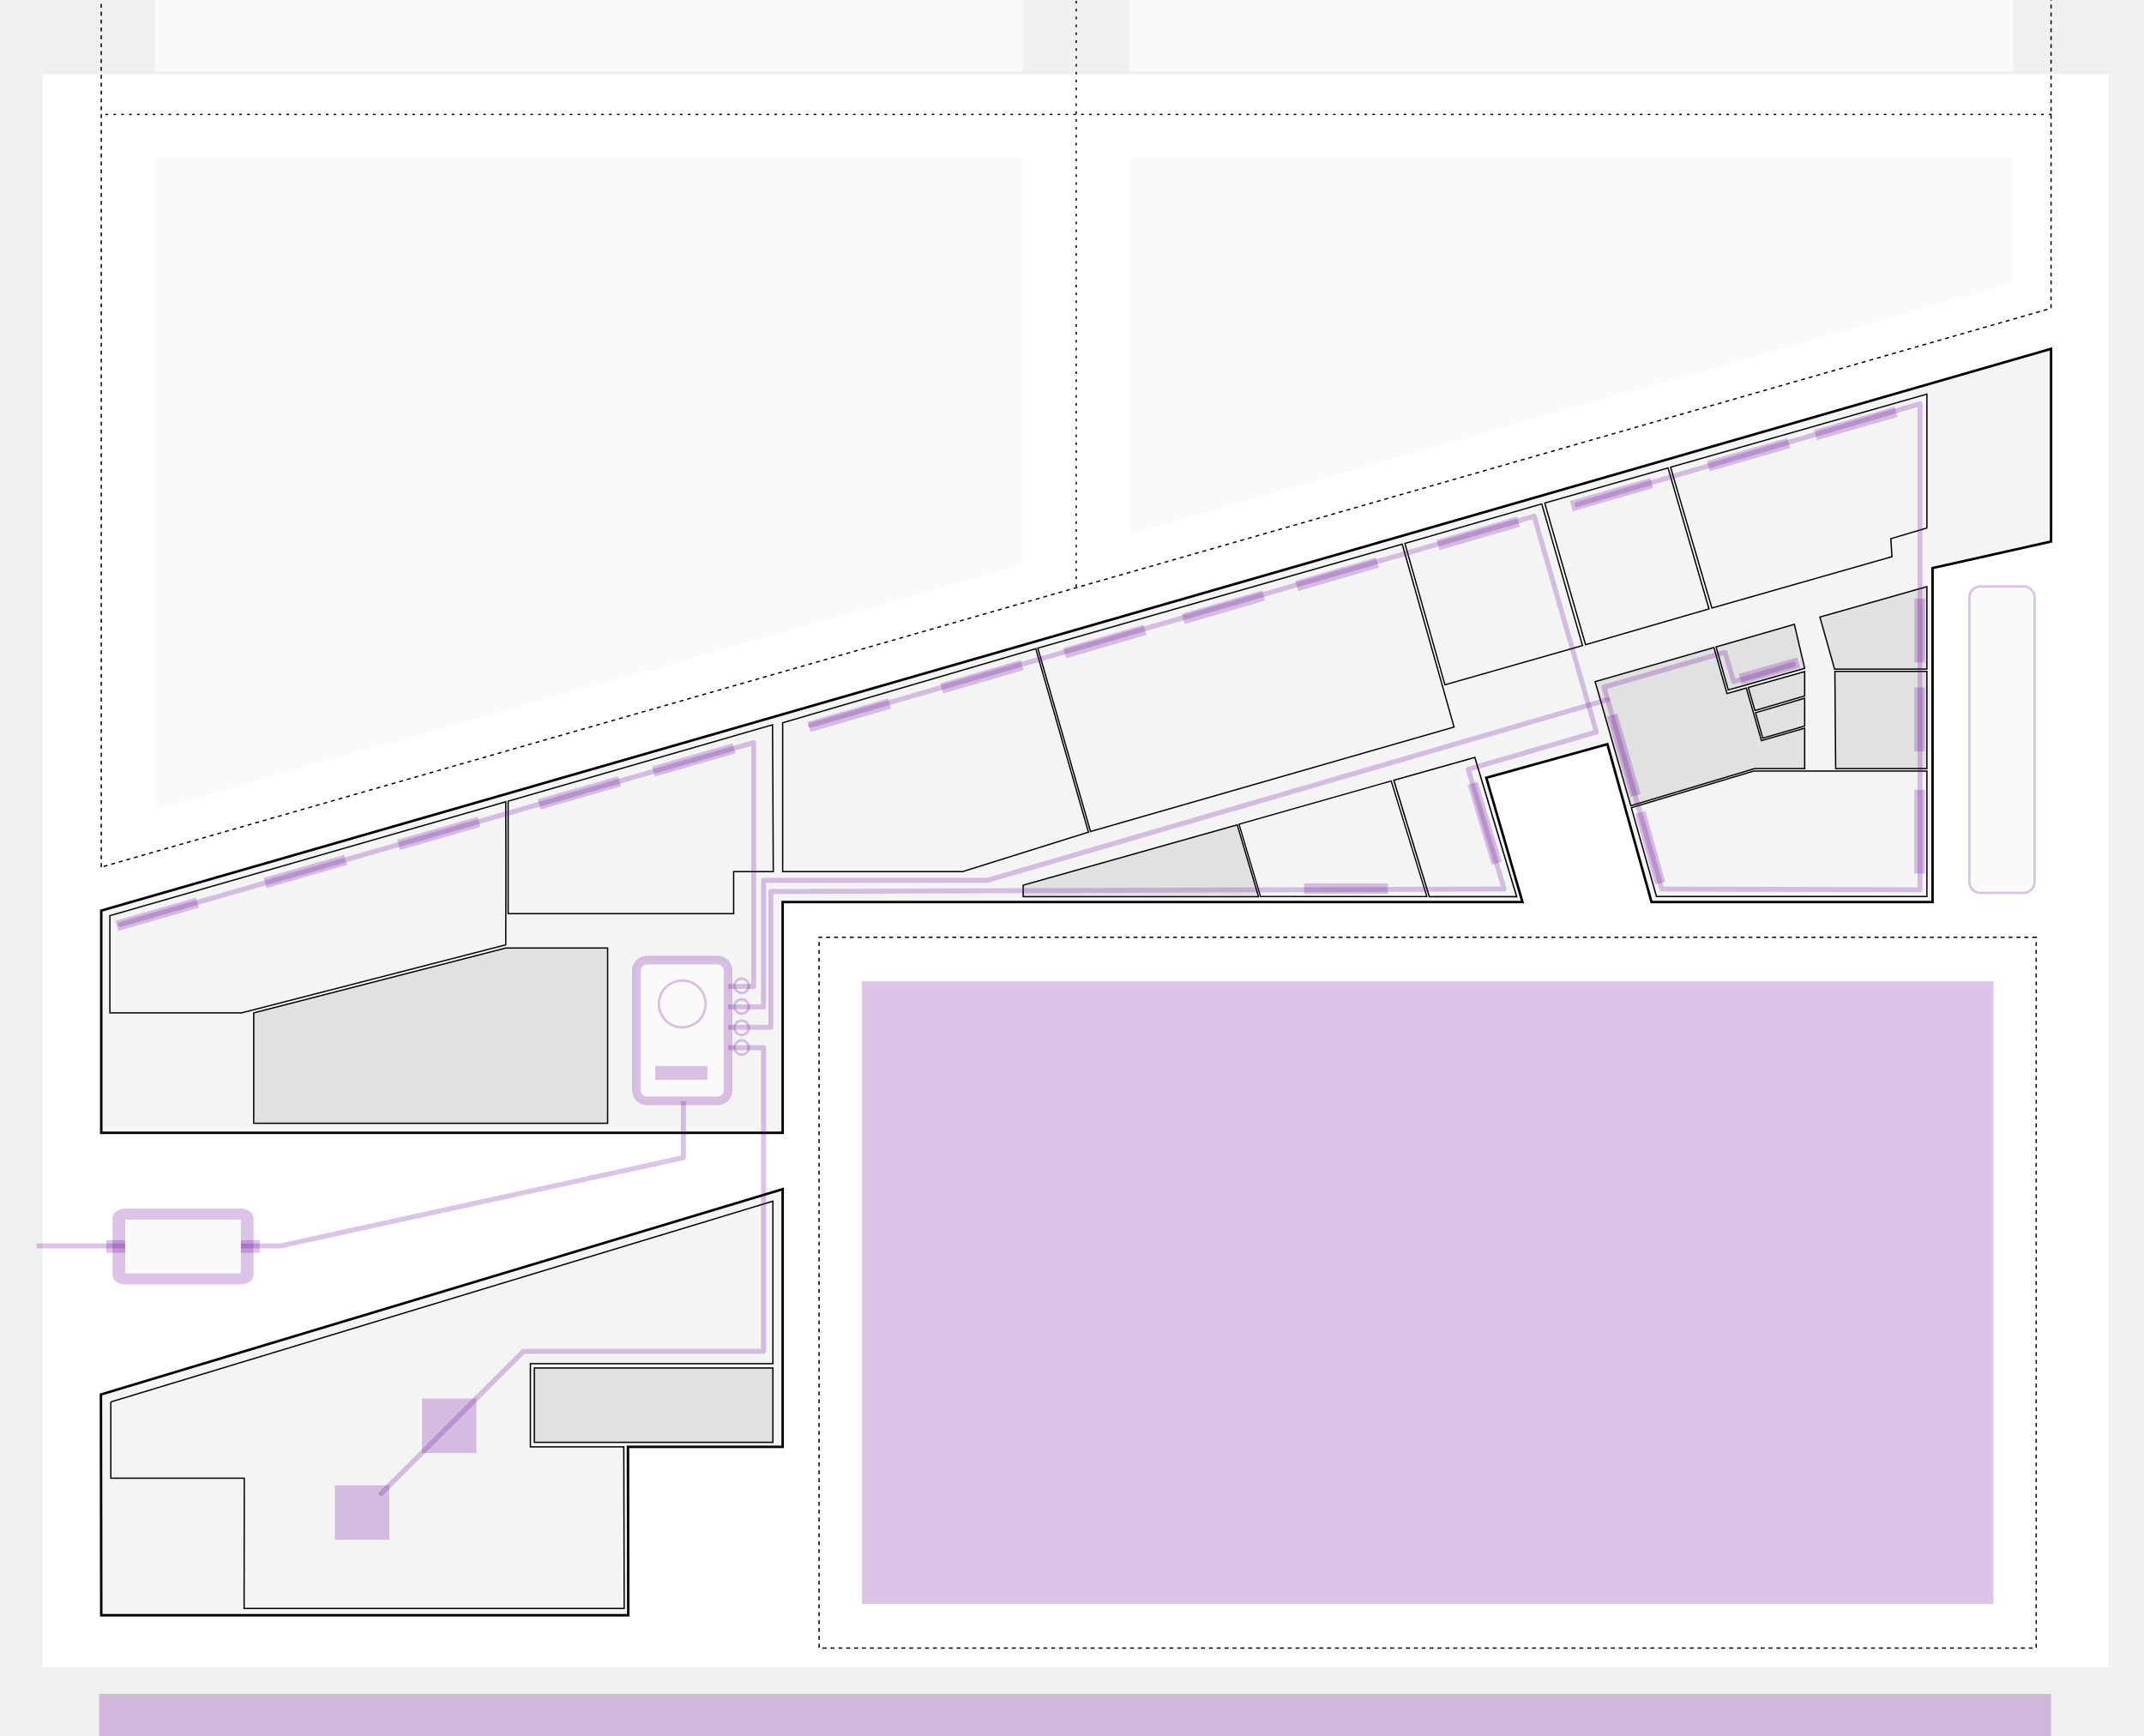
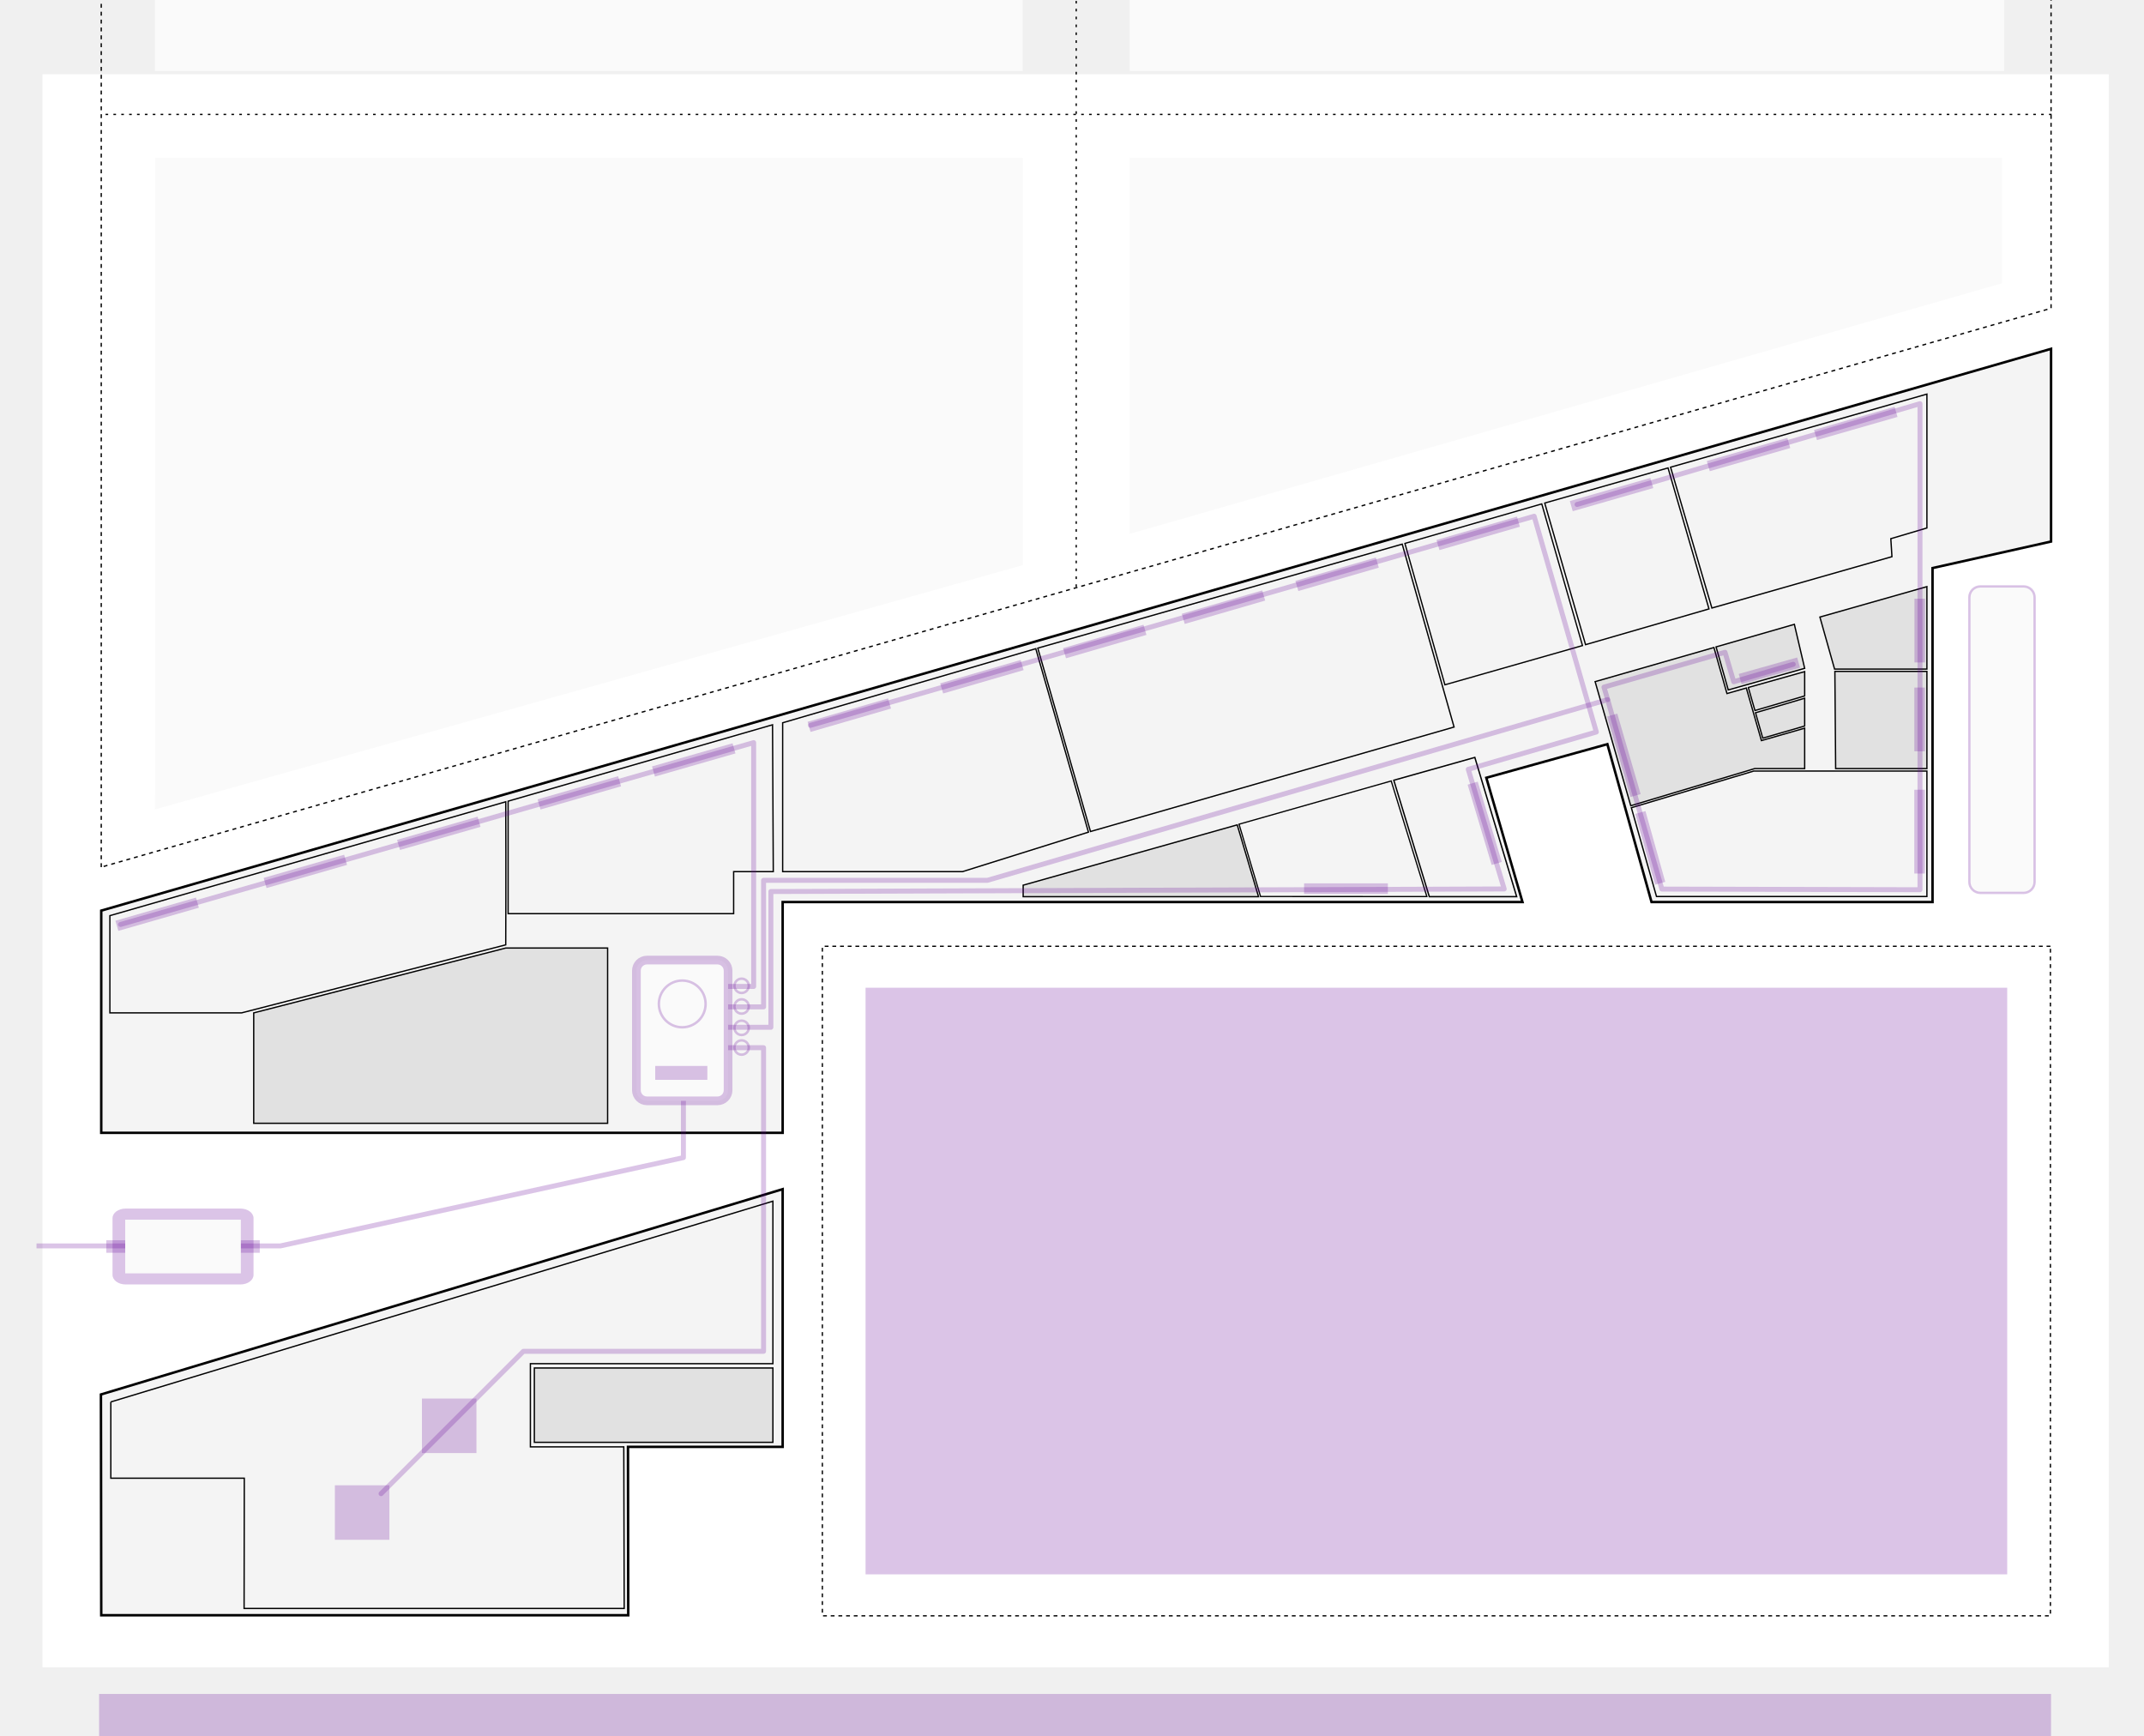
<svg xmlns="http://www.w3.org/2000/svg" width="432.435mm" height="350mm" viewBox="0 0 432.435 350" version="1.1" id="svg5">
  <defs id="defs2" />
  <g id="drawing" transform="translate(87.61958,-48.61679)" style="display:inline">
    <rect style="display:inline;opacity:1;fill:#ffffff;fill-opacity:1;stroke:none;stroke-width:0.47;stroke-linecap:butt;stroke-linejoin:round;stroke-miterlimit:4;stroke-dasharray:0.47, 3.759;stroke-dashoffset:0;stroke-opacity:1;stop-color:#000000" id="rect78717" width="416.761" height="321.272" x="-79.049" y="63.589" />
    <rect style="opacity:1;fill:#fafafa;fill-opacity:1;stroke:#660099;stroke-width:0.477;stroke-linecap:round;stroke-linejoin:round;stroke-miterlimit:4;stroke-dasharray:none;stroke-opacity:0.231;stop-color:#000000" id="rect4922" width="13.162" height="61.81" x="309.59" y="166.878" ry="2.213" />
    <path style="fill:#000000;fill-opacity:0.045;stroke:#000000;stroke-width:0.5;stroke-linecap:butt;stroke-linejoin:miter;stroke-miterlimit:4;stroke-dasharray:none;stroke-opacity:1" d="m -67.199,232.262 -2.6e-4,44.81 h 137.438 l 2.6e-4,-46.537 149.22,1.2e-4 -7.295,-25.065 24.417,-6.778 8.905,31.842 h 56.677 v -67.358 l 23.907,-5.349 v -38.862 z" id="envelope_emelet" />
    <path style="fill:#000000;fill-opacity:0.045;stroke:#000000;stroke-width:0.5;stroke-linecap:butt;stroke-linejoin:miter;stroke-miterlimit:4;stroke-dasharray:none;stroke-opacity:1" d="M -67.263,329.84 70.239,288.436 v 51.967 H 39.042 l 0.051,33.958 -106.292,-6e-4 z" id="envelope_foldszint" />
    <path style="display:inline;fill:none;fill-opacity:0.231;stroke:#000000;stroke-width:0.265;stroke-linecap:butt;stroke-linejoin:miter;stroke-miterlimit:4;stroke-dasharray:0.795, 0.795;stroke-dashoffset:0;stroke-opacity:1" d="M -67.199,223.493 V -77.068 l 393.269,-5.29e-4 V 110.79 Z" id="path91226" class="clickthrough" />
-     <path style="fill:#660099;fill-opacity:0.231;stroke:none;stroke-width:0.706px;stroke-linecap:butt;stroke-linejoin:miter;stroke-opacity:1" d="m 314.438,246.517 -228.22,1.2e-4 v 125.589 l 228.22,-1.2e-4 z" id="path92253" class="clickthrough" />
-     <path style="display:inline;fill:none;fill-opacity:0.231;stroke:#000000;stroke-width:0.265;stroke-linecap:butt;stroke-linejoin:miter;stroke-miterlimit:4;stroke-dasharray:0.795, 0.795;stroke-dashoffset:0;stroke-opacity:1" d="m 323.075,237.641 -245.494,1.4e-4 v 143.342 l 245.494,-1.4e-4 z" id="path92253-6" class="clickthrough" />
-     <path style="opacity:1;fill:#fafafa;fill-opacity:1;stroke:none;stroke-width:0.261px;stroke-linecap:butt;stroke-linejoin:miter;stroke-opacity:1" d="M 140.237,80.446 H 318.317 V 105.738 L 140.237,156.28 Z" id="path6751" />
+     <path style="fill:#660099;fill-opacity:0.231;stroke:none;stroke-width:0.688px;stroke-linecap:butt;stroke-linejoin:miter;stroke-opacity:1" d="m 317.224,247.814 -230.262,1.2e-4 v 118.303 l 230.262,-1.1e-4 z" id="path92253" class="clickthrough" />
+     <path style="display:inline;fill:none;fill-opacity:0.231;stroke:#000000;stroke-width:0.258;stroke-linecap:butt;stroke-linejoin:miter;stroke-miterlimit:4;stroke-dasharray:0.775, 0.775;stroke-dashoffset:0;stroke-opacity:1" d="m 325.938,239.453 -247.69,1.3e-4 V 374.479 l 247.69,-1.3e-4 z" id="path92253-6" class="clickthrough" />
+     <path style="opacity:1;fill:#fafafa;fill-opacity:1;stroke:none;stroke-width:0.261px;stroke-linecap:butt;stroke-linejoin:miter;stroke-opacity:1" d="M 140.237,80.446 H 316.2 V 105.738 L 140.237,156.28 Z" id="path6751" />
    <path style="display:inline;opacity:1;fill:#fafafa;fill-opacity:1;stroke:none;stroke-width:0.257px;stroke-linecap:butt;stroke-linejoin:miter;stroke-opacity:1" d="m -56.334,80.446 174.995,5.94e-4 v 82.147 l -175.024,49.258 z" id="path6531" />
-     <rect style="display:inline;opacity:1;fill:#fafafa;fill-opacity:1;stroke:none;stroke-width:0.477;stroke-linecap:butt;stroke-linejoin:round;stroke-miterlimit:4;stroke-dasharray:none;stroke-dashoffset:0;stroke-opacity:1;stop-color:#000000" id="rect93623-6" width="178.08" height="129.61" x="140.237" y="-66.672" />
+     <rect style="display:inline;opacity:1;fill:#fafafa;fill-opacity:1;stroke:none;stroke-width:0.475;stroke-linecap:butt;stroke-linejoin:round;stroke-miterlimit:4;stroke-dasharray:none;stroke-dashoffset:0;stroke-opacity:1;stop-color:#000000" id="rect93623-6" width="176.357" height="129.61" x="140.237" y="-66.672" />
    <rect style="display:inline;opacity:1;fill:#fafafa;fill-opacity:1;stroke:none;stroke-width:0.461;stroke-linecap:butt;stroke-linejoin:round;stroke-miterlimit:4;stroke-dasharray:none;stroke-dashoffset:0;stroke-opacity:1;stop-color:#000000" id="rect93623" width="175.024" height="129.61" x="-56.363" y="-66.672" />
    <path style="display:inline;fill:none;stroke:#000000;stroke-width:0.265;stroke-linecap:butt;stroke-linejoin:miter;stroke-miterlimit:4;stroke-dasharray:0.529, 1.058;stroke-dashoffset:0;stroke-opacity:1" d="M 326.184,71.692 H -67.281" id="path942" />
    <path style="display:inline;fill:none;stroke:#000000;stroke-width:0.265;stroke-linecap:butt;stroke-linejoin:miter;stroke-miterlimit:4;stroke-dasharray:0.53, 1.06;stroke-dashoffset:0;stroke-opacity:1" d="M 129.449,-76.817 V 167.086" id="path942-6-3" />
    <path style="display:inline;fill:#660099;fill-opacity:0.231;stroke:none;stroke-width:0.435;stroke-linecap:butt;stroke-linejoin:miter;stroke-miterlimit:4;stroke-dasharray:0.435, 5.224;stroke-dashoffset:0;stroke-opacity:1" d="M 326.07,390.236 H -67.637 V 612.103 H 326.07 Z" id="graph" />
    <rect style="display:inline;fill:#660099;fill-opacity:0.231;stroke:none;stroke-width:0.081;stroke-linecap:butt;stroke-linejoin:round;stroke-miterlimit:4;stroke-dasharray:none;stroke-dashoffset:0;stroke-opacity:1;stop-color:#000000" id="rect41701-4" width="30.954" height="2.526" x="-66.18" y="298.739" rx="0" ry="0" />
    <path style="fill:none;stroke:#660099;stroke-width:1;stroke-linecap:butt;stroke-linejoin:round;stroke-miterlimit:4;stroke-dasharray:none;stroke-opacity:0.231" d="m 50.221,268.504 v 13.569 l -81.292,17.807 h -49.188" id="path43866" />
    <rect style="display:inline;fill:#660099;fill-opacity:0.231;stroke:none;stroke-width:0.125;stroke-linecap:round;stroke-linejoin:round;stroke-miterlimit:4;stroke-dasharray:none;stroke-dashoffset:0;stroke-opacity:1;stop-color:#000000" id="rect14422-5" width="28.44" height="15.302" x="-64.923" y="292.351" rx="2.626" ry="1.935" />
    <rect style="display:inline;opacity:1;fill:#fafafa;fill-opacity:1;stroke:none;stroke-width:0.145;stroke-linecap:butt;stroke-linejoin:round;stroke-miterlimit:4;stroke-dasharray:none;stroke-dashoffset:0;stroke-opacity:1;stop-color:#000000" id="rect41701" width="23.323" height="10.824" x="-62.365" y="294.59" rx="0" ry="0" />
    <path style="fill:none;stroke:#000000;stroke-width:0.265px;stroke-linecap:butt;stroke-linejoin:miter;stroke-opacity:1" d="m 195.203,158.354 -73.506,20.969 10.633,36.986 73.328,-21.07 z" id="OktopuszKeramia" />
    <path style="fill:#000000;fill-opacity:0.08;stroke:#000000;stroke-width:0.265px;stroke-linecap:butt;stroke-linejoin:miter;stroke-opacity:1" d="m 161.923,214.966 -43.176,12.166 v 2.313 h 47.469 z" id="haromszogRaktar" />
    <path style="fill:#000000;fill-opacity:0.08;stroke:#000000;stroke-width:0.265px;stroke-linecap:butt;stroke-linejoin:miter;stroke-opacity:1" d="m 241.296,211.112 -7.188,-25.028 23.962,-6.881 2.633,9.284 3.902,-1.121 3.046,10.607 8.724,-2.507 v 8.156 h -10.085 z" id="GEP" />
    <path style="fill:#000000;fill-opacity:0.08;stroke:#000000;stroke-width:0.265px;stroke-linecap:butt;stroke-linejoin:miter;stroke-opacity:1" d="m 279.446,173.059 21.583,-6.136 v 16.636 h -18.623 z" id="kistargyalo" />
    <path style="fill:#000000;fill-opacity:0.08;stroke:#000000;stroke-width:0.265px;stroke-linecap:butt;stroke-linejoin:miter;stroke-opacity:1" d="m 301.029,184.014 1e-5,19.61 H 282.623 l -0.156,-19.61 z" id="OktopuszSzitaKismuhely" />
    <path style="fill:#000000;fill-opacity:0.08;stroke:#000000;stroke-width:0.265px;stroke-linecap:butt;stroke-linejoin:miter;stroke-opacity:1" d="m 276.375,184.059 -11.368,3.199 1.336,4.652 10.032,-2.944 z" id="wc1" />
    <path style="fill:#000000;fill-opacity:0.08;stroke:#000000;stroke-width:0.265px;stroke-linecap:butt;stroke-linejoin:miter;stroke-opacity:1" d="m 276.375,189.428 v 5.607 l -8.453,2.447 -1.461,-5.125 z" id="wc2" />
    <path style="fill:#000000;fill-opacity:0.08;stroke:#000000;stroke-width:0.265px;stroke-linecap:butt;stroke-linejoin:miter;stroke-opacity:1" d="m 274.295,174.526 -15.794,4.552 2.461,8.679 15.413,-4.358 z" id="wc3" />
    <path style="display:inline;fill:#000000;fill-opacity:0.08;stroke:#000000;stroke-width:0.265;stroke-linecap:butt;stroke-linejoin:miter;stroke-miterlimit:4;stroke-dasharray:none;stroke-opacity:1" d="m 34.934,239.808 -20.548,-4e-5 -50.832,13.076 v 22.269 l 71.38,-3.8e-4 z" id="pult" />
    <path style="display:inline;fill:#000000;fill-opacity:0.08;stroke:#000000;stroke-width:0.265px;stroke-linecap:butt;stroke-linejoin:miter;stroke-opacity:1" d="m 68.271,324.5 v 14.989 h -48.113 v -14.989 z" id="lenti_wc" />
    <g id="g912">
      <path style="display:inline;fill:none;stroke:#000000;stroke-width:0.265px;stroke-linecap:butt;stroke-linejoin:miter;stroke-opacity:1" d="m 249.325,142.838 8.335,28.402 36.318,-10.36 -0.228,-3.626 7.28,-2.161 v -26.997 z" id="Gólyafészek" />
      <path style="display:inline;fill:none;stroke:#000000;stroke-width:0.265px;stroke-linecap:butt;stroke-linejoin:miter;stroke-opacity:1" d="m 241.416,211.511 24.682,-7.397 h 34.931 v 25.306 h -54.54 z" id="Oktopusz" />
      <path style="display:inline;fill:none;stroke:#000000;stroke-width:0.263px;stroke-linecap:butt;stroke-linejoin:miter;stroke-opacity:1" d="m 223.944,150.065 24.872,-7.081 8.259,28.432 -24.897,7.212 z" id="PK" />
      <path style="display:inline;fill:none;stroke:#000000;stroke-width:0.259px;stroke-linecap:butt;stroke-linejoin:miter;stroke-opacity:1" d="m 223.348,150.241 -27.604,7.966 8.067,28.512 27.748,-7.909 z" id="SZGK" />
      <path style="display:inline;fill:none;stroke:#000000;stroke-width:0.275px;stroke-linecap:butt;stroke-linejoin:miter;stroke-opacity:1" d="m 193.501,205.969 16.345,-4.603 8.439,28.079 h -17.62 z" id="Gólyairoda" />
      <path style="display:inline;fill:none;stroke:#000000;stroke-width:0.247px;stroke-linecap:butt;stroke-linejoin:miter;stroke-opacity:1" d="m 192.982,206.118 -30.694,8.717 4.339,14.581 33.543,0.012 z" id="Lahmacun" />
      <path style="fill:none;stroke:#000000;stroke-width:0.265px;stroke-linecap:butt;stroke-linejoin:miter;stroke-opacity:1" d="m 121.291,179.439 10.624,36.995 -25.401,7.966 H 70.239 v -30.02 z" id="Mérce" />
      <path style="fill:none;stroke:#000000;stroke-width:0.265px;stroke-linecap:butt;stroke-linejoin:miter;stroke-opacity:1" d="m 68.346,224.399 -0.149,-29.618 -53.33,15.41 v 22.688 h 45.486 l 4.94e-4,-8.48 z" id="kisterem" />
      <path style="fill:none;stroke:#000000;stroke-width:0.265px;stroke-linecap:butt;stroke-linejoin:miter;stroke-opacity:1" d="m 14.385,210.313 -79.843,22.964 v 19.607 h 26.56 l 53.283,-13.721 c 0,0 0.062,-14.952 -1.64e-4,-28.849 z" id="vendégtér" />
      <path style="fill:none;stroke:#000000;stroke-width:0.265px;stroke-linecap:butt;stroke-linejoin:miter;stroke-opacity:1" d="m -65.267,331.342 133.538,-40.484 v 32.772 h -48.913 v 16.774 h 18.837 l 0.083,32.587 h -76.665 l 0.04,-26.26 h -26.92 v -15.388" id="Trafóház" />
    </g>
    <g id="g33836" transform="translate(-4.233333,4.233333)" class="clickthrough">
      <rect style="opacity:1;fill:#660099;fill-opacity:0.231;stroke:none;stroke-width:0.215;stroke-linecap:butt;stroke-linejoin:round;stroke-miterlimit:4;stroke-dasharray:none;stroke-dashoffset:0;stroke-opacity:0.231;stop-color:#000000" id="rect33730" width="10.995" height="10.995" x="-15.842" y="343.921" />
      <rect style="display:inline;fill:#660099;fill-opacity:0.231;stroke:none;stroke-width:0.215;stroke-linecap:butt;stroke-linejoin:round;stroke-miterlimit:4;stroke-dasharray:none;stroke-dashoffset:0;stroke-opacity:0.231;stop-color:#000000" id="rect33730-9" width="10.995" height="10.995" x="1.713" y="326.428" />
    </g>
    <g id="g33423" class="clickthrough">
      <rect style="display:inline;fill:#660099;fill-opacity:0.231;stroke:none;stroke-width:0.215;stroke-linecap:butt;stroke-linejoin:round;stroke-miterlimit:4;stroke-dasharray:none;stroke-dashoffset:0;stroke-opacity:0.231;stop-color:#000000" id="rect31216-2-3-52" width="16.898" height="2.128" x="-13.937" y="207.4" ry="0" transform="rotate(-16.0342)" />
      <rect style="display:inline;fill:#660099;fill-opacity:0.231;stroke:none;stroke-width:0.215;stroke-linecap:butt;stroke-linejoin:round;stroke-miterlimit:4;stroke-dasharray:none;stroke-dashoffset:0;stroke-opacity:0.231;stop-color:#000000" id="rect31216-2-3-9" width="16.898" height="2.128" x="-37.952" y="207.406" ry="0" transform="rotate(-16.0342)" />
      <rect style="display:inline;fill:#660099;fill-opacity:0.231;stroke:none;stroke-width:0.215;stroke-linecap:butt;stroke-linejoin:round;stroke-miterlimit:4;stroke-dasharray:none;stroke-dashoffset:0;stroke-opacity:0.231;stop-color:#000000" id="rect31216-2-3-52-2" width="16.898" height="2.128" x="-67.448" y="207.428" ry="0" transform="rotate(-16.0342)" />
      <rect style="display:inline;fill:#660099;fill-opacity:0.231;stroke:none;stroke-width:0.215;stroke-linecap:butt;stroke-linejoin:round;stroke-miterlimit:4;stroke-dasharray:none;stroke-dashoffset:0;stroke-opacity:0.231;stop-color:#000000" id="rect31216-2-3-9-4" width="16.898" height="2.128" x="-95.438" y="207.37" ry="0" transform="rotate(-16.0342)" />
      <rect style="display:inline;fill:#660099;fill-opacity:0.231;stroke:none;stroke-width:0.215;stroke-linecap:butt;stroke-linejoin:round;stroke-miterlimit:4;stroke-dasharray:none;stroke-dashoffset:0;stroke-opacity:0.231;stop-color:#000000" id="rect31216-2-3-9-7" width="16.898" height="2.128" x="-126.548" y="207.414" ry="0" transform="rotate(-16.0342)" />
    </g>
    <g id="g33266" class="clickthrough" style="display:inline">
      <rect style="display:inline;fill:#660099;fill-opacity:0.231;stroke:none;stroke-width:0.202;stroke-linecap:butt;stroke-linejoin:round;stroke-miterlimit:4;stroke-dasharray:none;stroke-dashoffset:0;stroke-opacity:0.231;stop-color:#000000" id="rect31216-5" width="14.824" height="2.128" x="270.131" y="-178.086" ry="0" transform="rotate(74.37511)" />
      <rect style="display:inline;fill:#660099;fill-opacity:0.231;stroke:none;stroke-width:0.215;stroke-linecap:butt;stroke-linejoin:round;stroke-miterlimit:4;stroke-dasharray:none;stroke-dashoffset:0;stroke-opacity:0.231;stop-color:#000000" id="rect31216-2" width="16.898" height="2.128" x="207.881" y="-300.616" ry="0" transform="rotate(90)" />
      <rect style="display:inline;fill:#660099;fill-opacity:0.231;stroke:none;stroke-width:0.215;stroke-linecap:butt;stroke-linejoin:round;stroke-miterlimit:4;stroke-dasharray:none;stroke-dashoffset:0;stroke-opacity:0.231;stop-color:#000000" id="rect31216-2-3" width="16.898" height="2.128" x="230.066" y="206.916" ry="0" transform="rotate(-16.0342)" />
      <rect style="display:inline;fill:#660099;fill-opacity:0.231;stroke:none;stroke-width:0.215;stroke-linecap:butt;stroke-linejoin:round;stroke-miterlimit:4;stroke-dasharray:none;stroke-dashoffset:0;stroke-opacity:0.231;stop-color:#000000" id="rect31216-2-3-5" width="16.898" height="2.128" x="207.547" y="206.973" ry="0" transform="rotate(-16.0342)" />
      <rect style="display:inline;fill:#660099;fill-opacity:0.231;stroke:none;stroke-width:0.183;stroke-linecap:butt;stroke-linejoin:round;stroke-miterlimit:4;stroke-dasharray:none;stroke-dashoffset:0;stroke-opacity:0.231;stop-color:#000000" id="rect31216-2-3-5-6" width="12.244" height="2.128" x="203.242" y="248.944" ry="0" transform="matrix(0.9625472,-0.2711142,0.2709199,0.9626019,0,0)" />
      <rect style="display:inline;fill:#660099;fill-opacity:0.231;stroke:none;stroke-width:0.215;stroke-linecap:butt;stroke-linejoin:round;stroke-miterlimit:4;stroke-dasharray:none;stroke-dashoffset:0;stroke-opacity:0.231;stop-color:#000000" id="rect31216-2-3-6" width="16.898" height="2.128" x="178.761" y="207.098" ry="0" transform="rotate(-16.0342)" />
      <rect style="display:inline;fill:#660099;fill-opacity:0.231;stroke:none;stroke-width:0.215;stroke-linecap:butt;stroke-linejoin:round;stroke-miterlimit:4;stroke-dasharray:none;stroke-dashoffset:0;stroke-opacity:0.231;stop-color:#000000" id="rect31216-1-8-1" width="16.898" height="2.128" x="251.416" y="-175.436" ry="0" transform="rotate(73.80998)" />
      <rect style="display:inline;fill:#660099;fill-opacity:0.231;stroke:none;stroke-width:0.188;stroke-linecap:butt;stroke-linejoin:round;stroke-miterlimit:4;stroke-dasharray:none;stroke-dashoffset:0;stroke-opacity:0.231;stop-color:#000000" id="rect31216-2-1" width="12.853" height="2.128" x="169.357" y="-300.649" ry="0" transform="rotate(90)" />
      <rect style="display:inline;fill:#660099;fill-opacity:0.231;stroke:none;stroke-width:0.188;stroke-linecap:butt;stroke-linejoin:round;stroke-miterlimit:4;stroke-dasharray:none;stroke-dashoffset:0;stroke-opacity:0.231;stop-color:#000000" id="rect31216-2-1-2" width="12.853" height="2.128" x="187.281" y="-300.629" ry="0" transform="rotate(90)" />
    </g>
    <g id="g32196" class="clickthrough">
      <rect style="opacity:1;fill:#660099;fill-opacity:0.231;stroke:none;stroke-width:0.215;stroke-linecap:butt;stroke-linejoin:round;stroke-miterlimit:4;stroke-dasharray:none;stroke-dashoffset:0;stroke-opacity:0.231;stop-color:#000000" id="rect31216" width="16.898" height="2.128" x="175.411" y="226.764" ry="0" />
      <rect style="display:inline;fill:#660099;fill-opacity:0.231;stroke:none;stroke-width:0.215;stroke-linecap:butt;stroke-linejoin:round;stroke-miterlimit:4;stroke-dasharray:none;stroke-dashoffset:0;stroke-opacity:0.231;stop-color:#000000" id="rect31216-1" width="16.898" height="2.128" x="257.954" y="-142.417" ry="0" transform="rotate(73.32834)" />
      <rect style="display:inline;fill:#660099;fill-opacity:0.231;stroke:none;stroke-width:0.215;stroke-linecap:butt;stroke-linejoin:round;stroke-miterlimit:4;stroke-dasharray:none;stroke-dashoffset:0;stroke-opacity:0.231;stop-color:#000000" id="rect31216-1-8" width="16.898" height="2.128" x="150.182" y="207.619" ry="0" transform="rotate(-16.19002)" />
      <rect style="display:inline;fill:#660099;fill-opacity:0.231;stroke:none;stroke-width:0.215;stroke-linecap:butt;stroke-linejoin:round;stroke-miterlimit:4;stroke-dasharray:none;stroke-dashoffset:0;stroke-opacity:0.231;stop-color:#000000" id="rect31216-1-8-0" width="16.898" height="2.128" x="45.991" y="207.478" ry="0" transform="rotate(-16.19002)" />
      <rect style="display:inline;fill:#660099;fill-opacity:0.231;stroke:none;stroke-width:0.215;stroke-linecap:butt;stroke-linejoin:round;stroke-miterlimit:4;stroke-dasharray:none;stroke-dashoffset:0;stroke-opacity:0.231;stop-color:#000000" id="rect31216-1-8-05" width="16.898" height="2.128" x="18.144" y="207.467" ry="0" transform="rotate(-16.19002)" />
    </g>
    <g id="g900">
      <rect style="display:inline;fill:#660099;fill-opacity:0.231;stroke:none;stroke-width:0.215;stroke-linecap:butt;stroke-linejoin:round;stroke-miterlimit:4;stroke-dasharray:none;stroke-dashoffset:0;stroke-opacity:0.231;stop-color:#000000" id="rect31216-1-8-05-1" width="16.898" height="2.128" x="71.765" y="207.564" ry="0" transform="rotate(-16.19002)" />
      <rect style="display:inline;fill:#660099;fill-opacity:0.231;stroke:none;stroke-width:0.215;stroke-linecap:butt;stroke-linejoin:round;stroke-miterlimit:4;stroke-dasharray:none;stroke-dashoffset:0;stroke-opacity:0.231;stop-color:#000000" id="rect31216-1-8-05-8" width="16.898" height="2.128" x="96.692" y="207.593" ry="0" transform="rotate(-16.19002)" />
      <rect style="display:inline;fill:#660099;fill-opacity:0.231;stroke:none;stroke-width:0.215;stroke-linecap:butt;stroke-linejoin:round;stroke-miterlimit:4;stroke-dasharray:none;stroke-dashoffset:0;stroke-opacity:0.231;stop-color:#000000" id="rect31216-1-8-05-8-2" width="16.898" height="2.128" x="120.553" y="207.607" ry="0" transform="rotate(-16.19002)" />
    </g>
    <path style="fill:none;stroke:#660099;stroke-width:1;stroke-linecap:round;stroke-linejoin:round;stroke-miterlimit:4;stroke-dasharray:none;stroke-opacity:0.231" d="m 46.68,259.908 19.71,-4.1e-4 v 8.769 52.461 l -48.441,4.1e-4 -28.707,28.707" id="path7279" class="clickthrough" />
    <path style="fill:none;stroke:#660099;stroke-width:1;stroke-linecap:round;stroke-linejoin:round;stroke-miterlimit:4;stroke-dasharray:none;stroke-opacity:0.231" d="m 47.185,255.792 20.676,-3.3e-4 1.87e-4,-27.381 147.911,-0.518 -7.251,-24.131 25.833,-7.518 -12.543,-43.514 -145.963,42.17" id="path6020" class="clickthrough" />
    <path style="fill:none;stroke:#660099;stroke-width:1;stroke-linecap:round;stroke-linejoin:round;stroke-miterlimit:4;stroke-dasharray:none;stroke-opacity:0.231" d="m 46.68,247.558 17.71,-7e-5 V 198.381 l -127.688,36.669" id="path6552" class="clickthrough" />
    <path style="fill:none;stroke:#660099;stroke-width:1;stroke-linecap:round;stroke-linejoin:round;stroke-miterlimit:4;stroke-dasharray:none;stroke-opacity:0.231" d="m 236.637,189.714 -0.745,-2.527 24.416,-7.023 1.757,5.943 12.006,-3.52" id="path1049" />
    <path style="fill:none;stroke:#660099;stroke-width:1;stroke-linecap:round;stroke-linejoin:round;stroke-miterlimit:4;stroke-dasharray:none;stroke-opacity:0.231" d="M 47.714,251.675 H 66.39 l 1.67e-4,-25.523 h 45.138 l 125.109,-36.438 10.936,38.204 52.058,0.129 v -98.02 l -69.163,20.327" id="path5000" class="clickthrough" />
    <rect style="opacity:1;fill:#fafafa;fill-opacity:1;stroke:#660099;stroke-width:1.755;stroke-linecap:round;stroke-linejoin:round;stroke-miterlimit:4;stroke-dasharray:none;stroke-dashoffset:0;stroke-opacity:0.231;stop-color:#000000" id="rect14620" width="18.49" height="28.387" x="40.739" y="242.236" ry="2.14" />
    <rect style="opacity:1;fill:#660099;fill-opacity:0.231;stroke:none;stroke-width:0.204;stroke-linecap:round;stroke-linejoin:round;stroke-miterlimit:4;stroke-dasharray:none;stroke-dashoffset:0;stroke-opacity:0.79;stop-color:#000000" id="rect14422" width="10.515" height="2.803" x="44.536" y="263.584" class="clickthrough" />
    <circle style="display:inline;fill:none;fill-opacity:0.231;stroke:#660099;stroke-width:0.5;stroke-linecap:butt;stroke-linejoin:round;stroke-miterlimit:4;stroke-dasharray:none;stroke-dashoffset:0;stroke-opacity:0.231;stop-color:#000000" id="path79704-9" cx="49.984" cy="251.079" r="4.713" class="clickthrough" />
    <circle style="opacity:1;fill:none;fill-opacity:0.231;stroke:#660099;stroke-width:0.5;stroke-linecap:butt;stroke-linejoin:round;stroke-miterlimit:4;stroke-dasharray:none;stroke-dashoffset:0;stroke-opacity:0.231;stop-color:#000000" id="path79704" cx="61.961" cy="247.427" r="1.444" />
    <circle style="display:inline;fill:none;fill-opacity:0.231;stroke:#660099;stroke-width:0.5;stroke-linecap:butt;stroke-linejoin:round;stroke-miterlimit:4;stroke-dasharray:none;stroke-dashoffset:0;stroke-opacity:0.231;stop-color:#000000" id="path79704-7" cx="61.961" cy="259.873" r="1.444" />
    <circle style="display:inline;fill:none;fill-opacity:0.231;stroke:#660099;stroke-width:0.5;stroke-linecap:butt;stroke-linejoin:round;stroke-miterlimit:4;stroke-dasharray:none;stroke-dashoffset:0;stroke-opacity:0.231;stop-color:#000000" id="path79704-2" cx="61.961" cy="255.897" r="1.444" />
    <circle style="display:inline;fill:none;fill-opacity:0.231;stroke:#660099;stroke-width:0.5;stroke-linecap:butt;stroke-linejoin:round;stroke-miterlimit:4;stroke-dasharray:none;stroke-dashoffset:0;stroke-opacity:0.231;stop-color:#000000" id="path79704-8" cx="61.961" cy="251.594" r="1.444" />
    <path style="fill:none;fill-opacity:0.281;stroke:none;stroke-width:0.265;stroke-linecap:butt;stroke-linejoin:miter;stroke-miterlimit:4;stroke-dasharray:0.265, 3.18;stroke-dashoffset:0;stroke-opacity:1" d="M 15.84,241.412 H 66.448 v 31.712 H 15.84 Z" id="control" />
  </g>
</svg>
